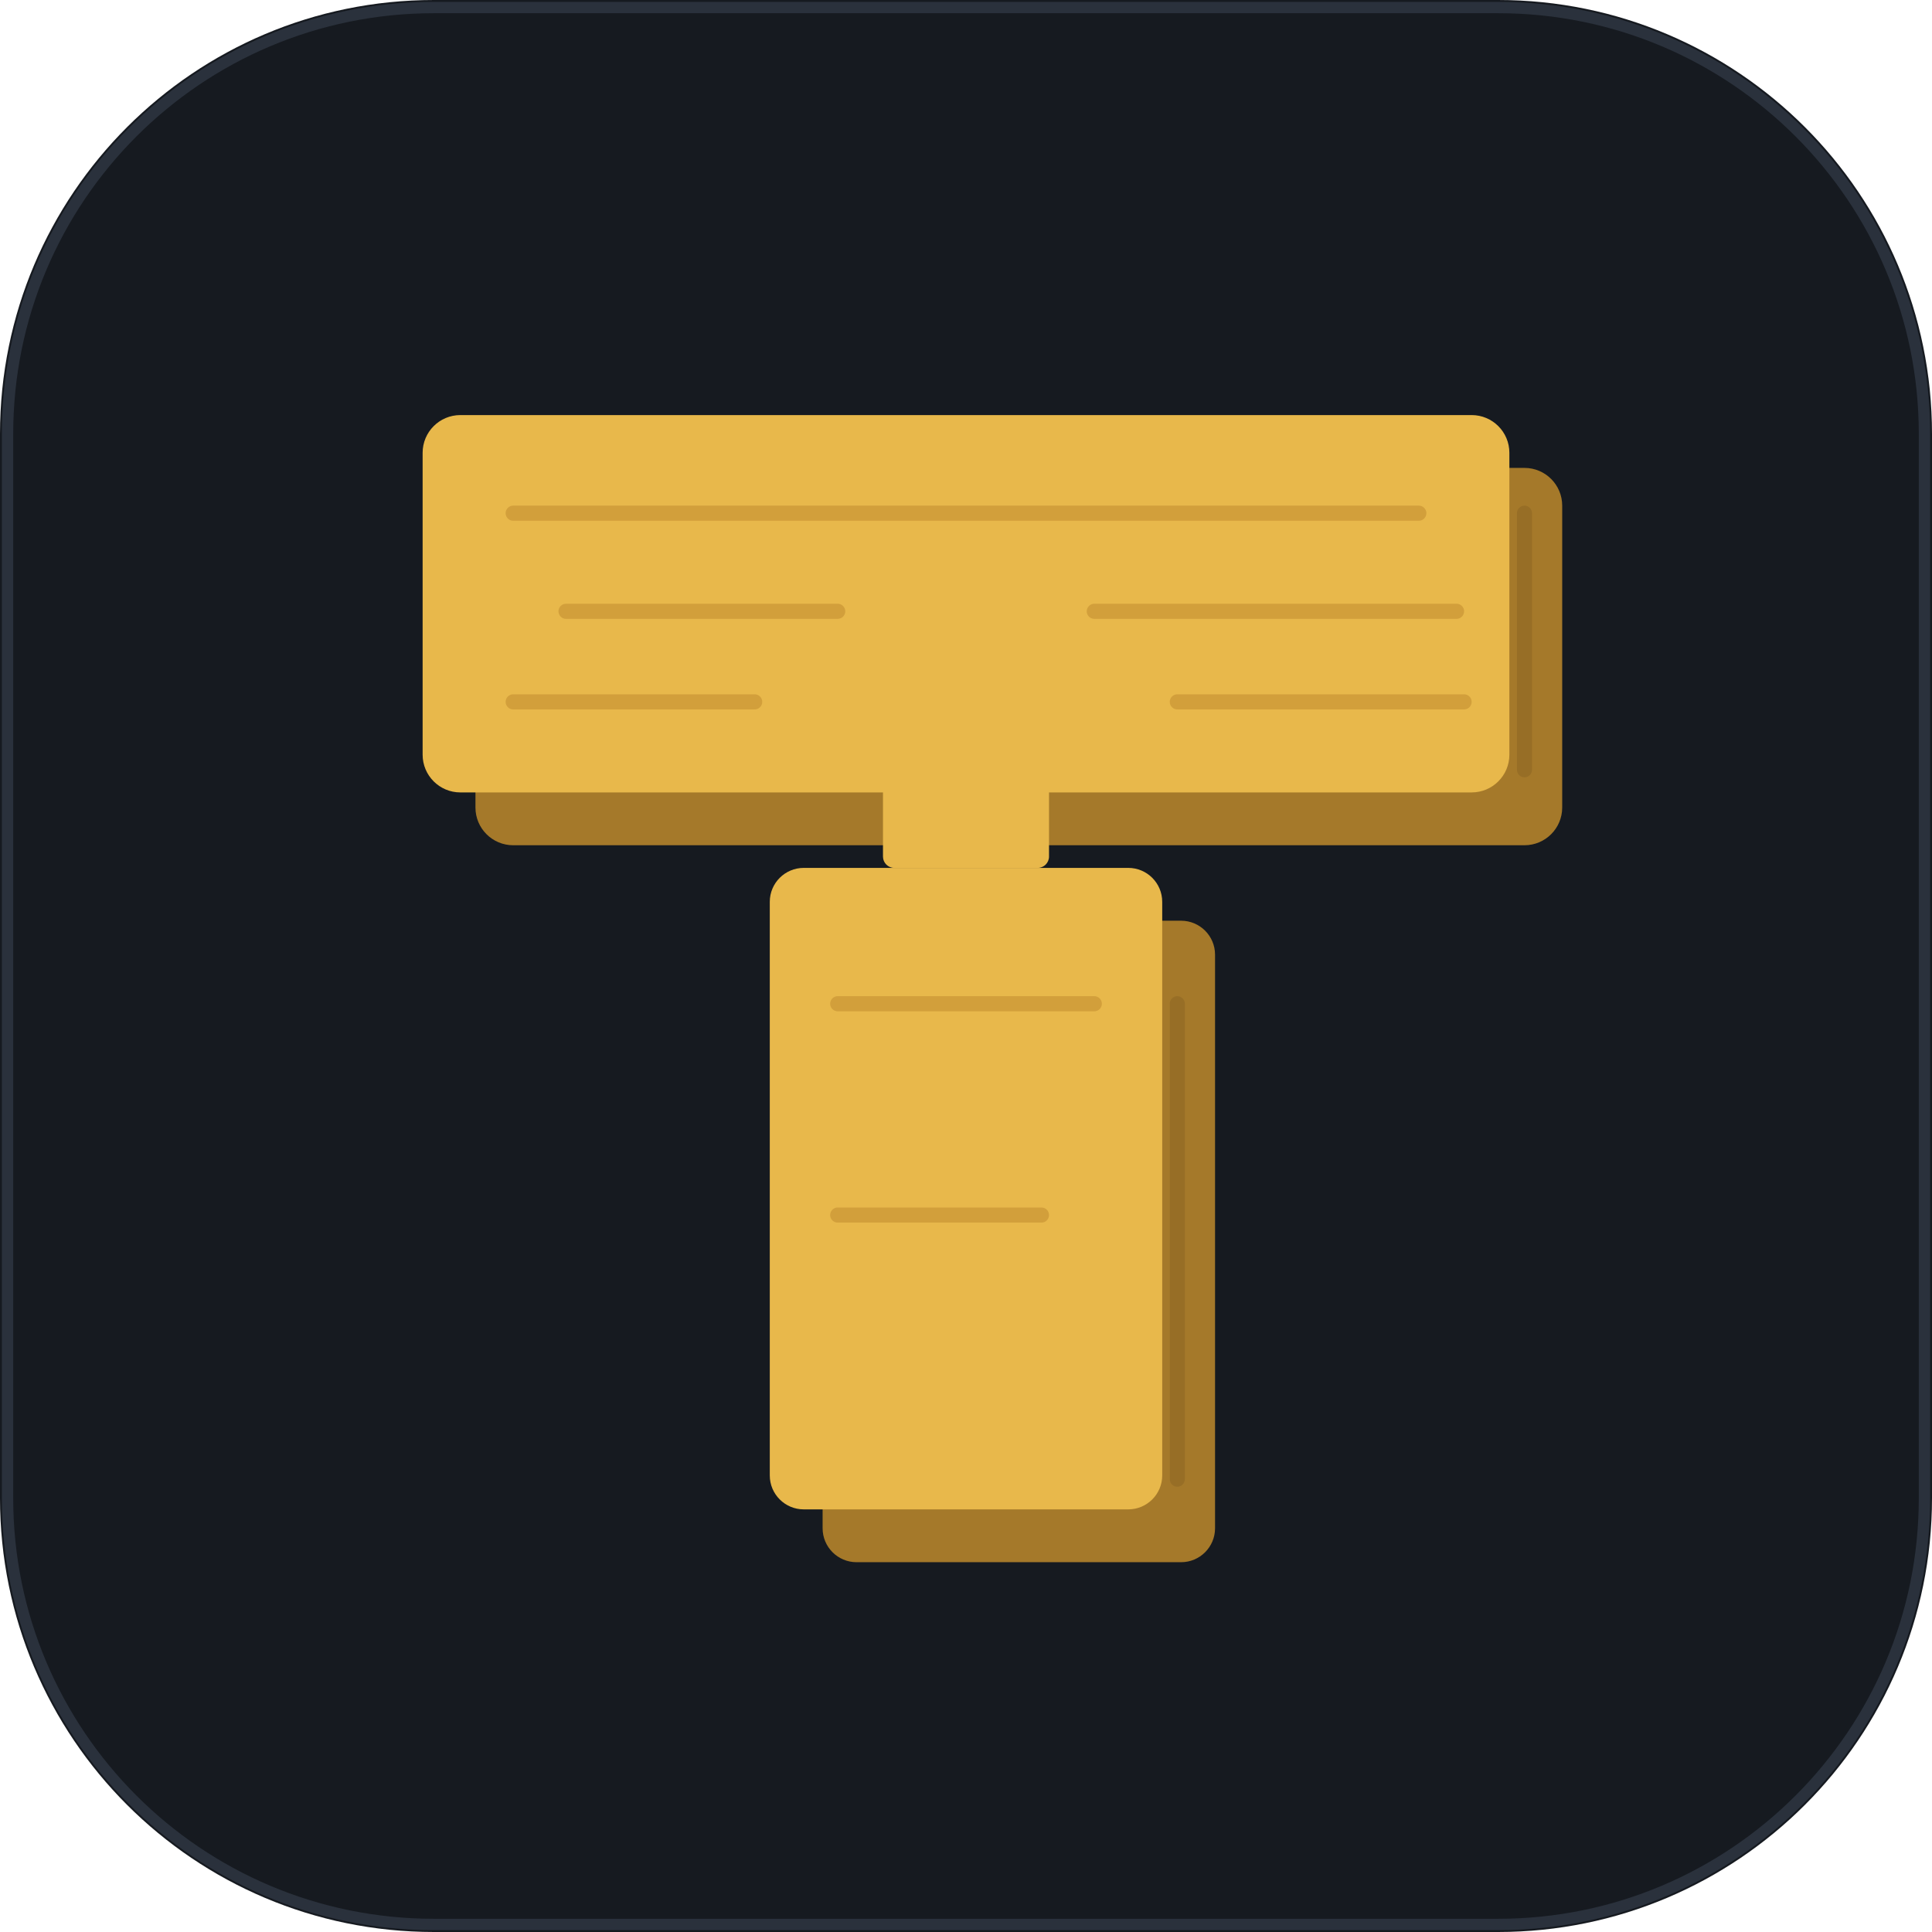
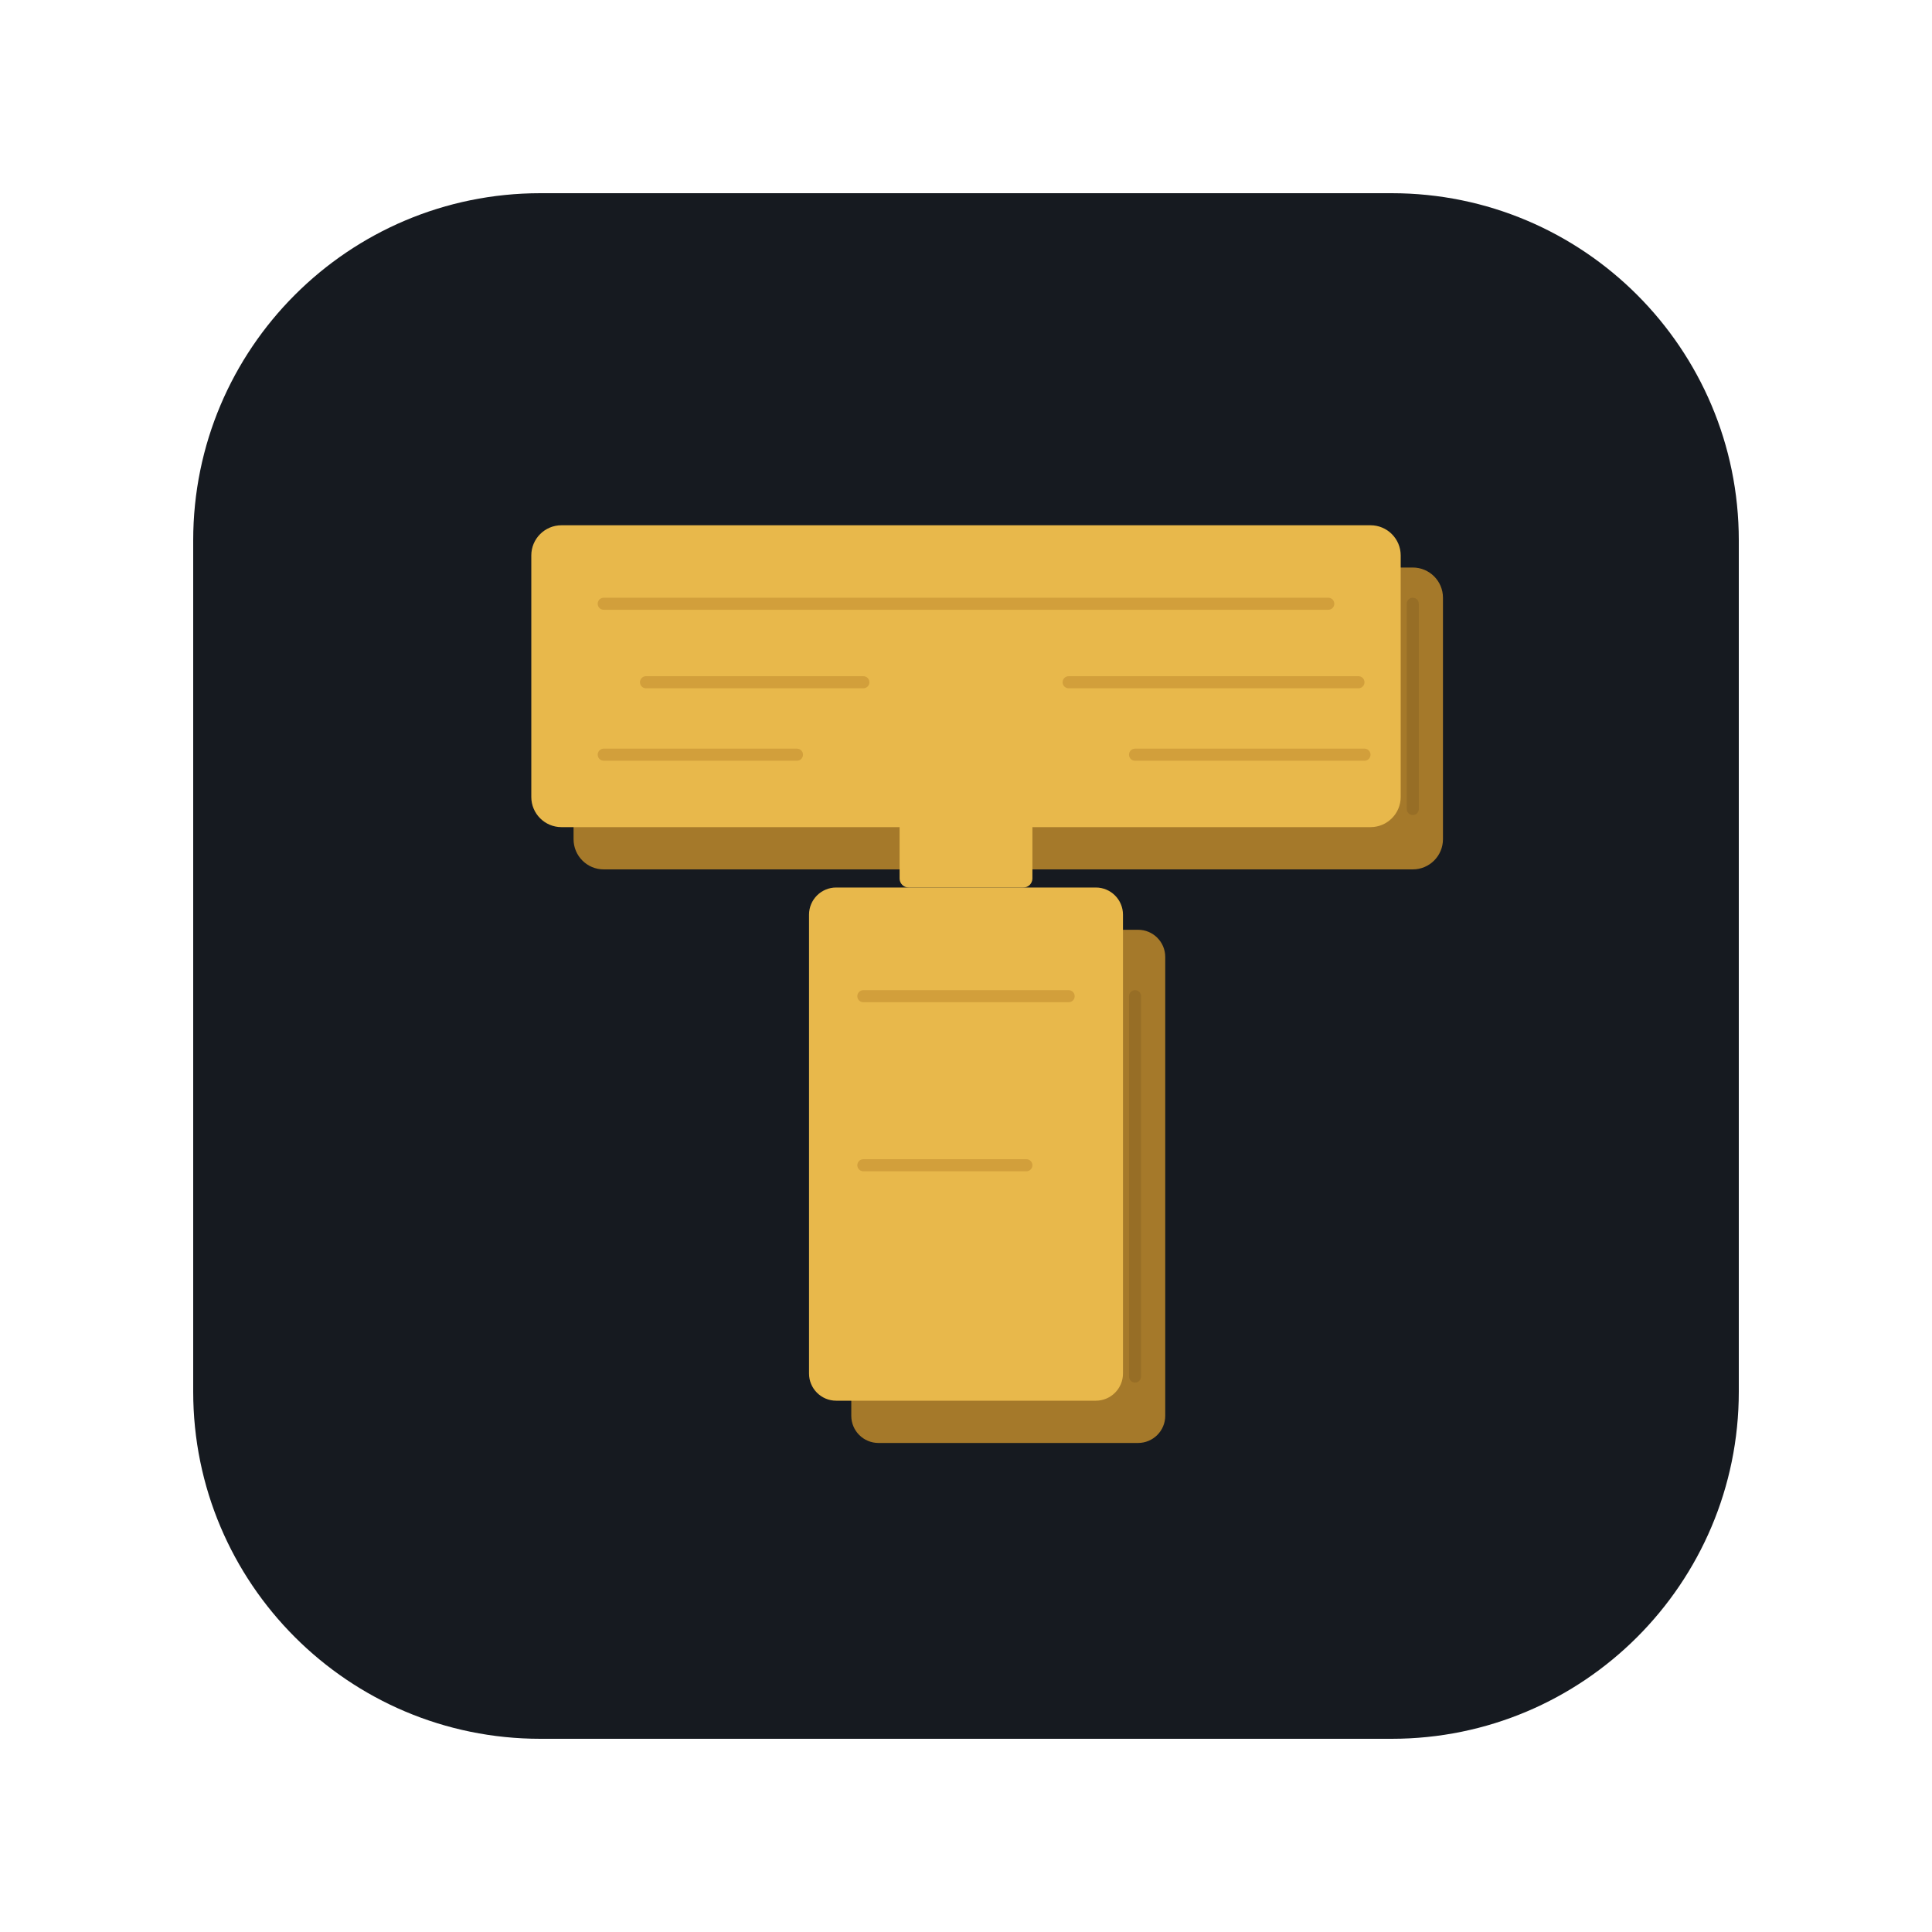
<svg xmlns="http://www.w3.org/2000/svg" viewBox="0 0 512 512" role="img" aria-label="Tenon logo">
  <defs>
    <clipPath id="tile">
      <rect x="0" y="0" width="512" height="512" rx="115" />
    </clipPath>
  </defs>
-   <g clip-path="url(#tile)">
-     <rect width="512" height="512" fill="#161a20" />
-     <rect x="126" y="124" width="288" height="100" rx="10" fill="#a5792a" />
-     <rect x="218" y="244" width="104" height="170" rx="9" fill="#a5792a" />
-     <rect x="234" y="184" width="44" height="46" rx="3" fill="#e8b84b" />
-     <rect x="204" y="230" width="104" height="170" rx="9" fill="#e8b84b" />
-     <rect x="112" y="110" width="288" height="100" rx="10" fill="#e8b84b" />
-     <g stroke="#c08a2e" stroke-width="4" stroke-linecap="round" opacity="0.55">
-       <line x1="136" y1="136" x2="376" y2="136" />
-       <line x1="150" y1="162" x2="222" y2="162" />
-       <line x1="290" y1="162" x2="386" y2="162" />
-       <line x1="136" y1="186" x2="200" y2="186" />
-       <line x1="312" y1="186" x2="388" y2="186" />
-       <line x1="222" y1="266" x2="290" y2="266" />
-       <line x1="222" y1="322" x2="276" y2="322" />
-     </g>
-     <g stroke="#8a6322" stroke-width="4" stroke-linecap="round" opacity="0.5">
-       <line x1="404" y1="136" x2="404" y2="204" />
-       <line x1="312" y1="266" x2="312" y2="392" />
+   <g transform="translate(256,256) scale(0.8) translate(-256,-256)">
+     <g clip-path="url(#tile)">
+       <rect width="512" height="512" fill="#161a20" />
+       <rect x="126" y="124" width="288" height="100" rx="10" fill="#a5792a" />
+       <rect x="218" y="244" width="104" height="170" rx="9" fill="#a5792a" />
+       <rect x="234" y="184" width="44" height="46" rx="3" fill="#e8b84b" />
+       <rect x="204" y="230" width="104" height="170" rx="9" fill="#e8b84b" />
+       <rect x="112" y="110" width="288" height="100" rx="10" fill="#e8b84b" />
+       <g stroke="#c08a2e" stroke-width="4" stroke-linecap="round" opacity="0.55">
+         <line x1="136" y1="136" x2="376" y2="136" />
+         <line x1="150" y1="162" x2="222" y2="162" />
+         <line x1="290" y1="162" x2="386" y2="162" />
+         <line x1="136" y1="186" x2="200" y2="186" />
+         <line x1="312" y1="186" x2="388" y2="186" />
+         <line x1="222" y1="266" x2="290" y2="266" />
+         <line x1="222" y1="322" x2="276" y2="322" />
+       </g>
+       <g stroke="#8a6322" stroke-width="4" stroke-linecap="round" opacity="0.5">
+         <line x1="404" y1="136" x2="404" y2="204" />
+         <line x1="312" y1="266" x2="312" y2="392" />
+       </g>
    </g>
  </g>
-   <rect x="2" y="2" width="508" height="508" rx="113" fill="none" stroke="#2a313c" stroke-width="3" />
</svg>
